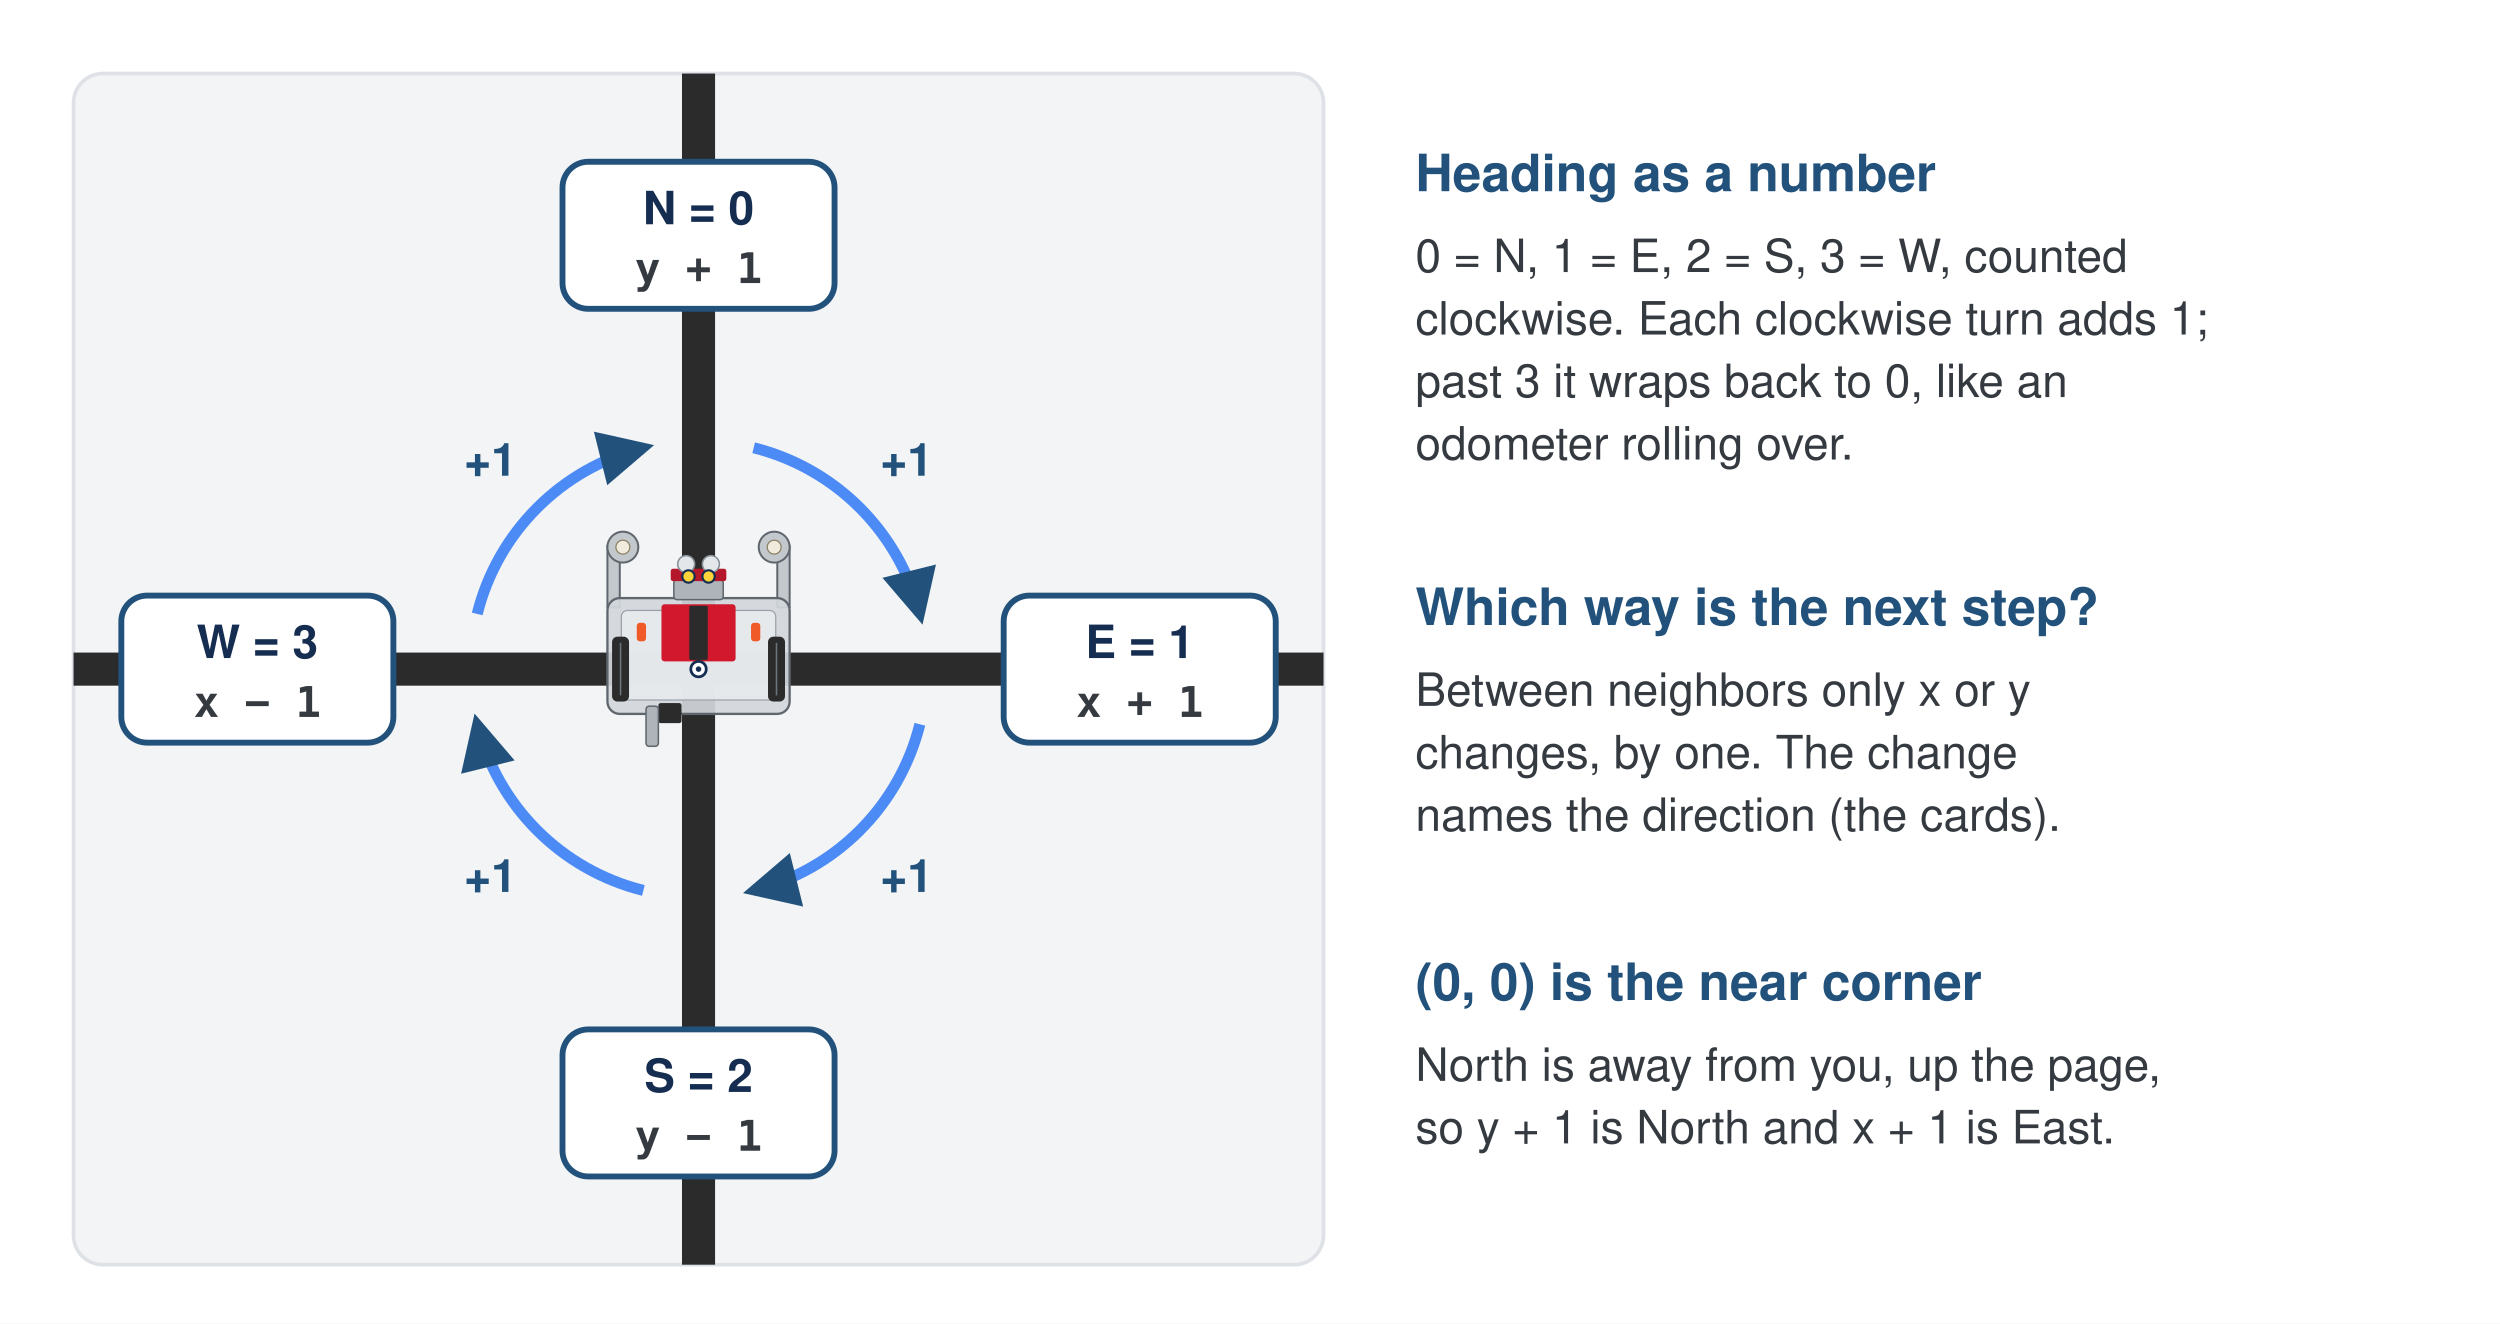
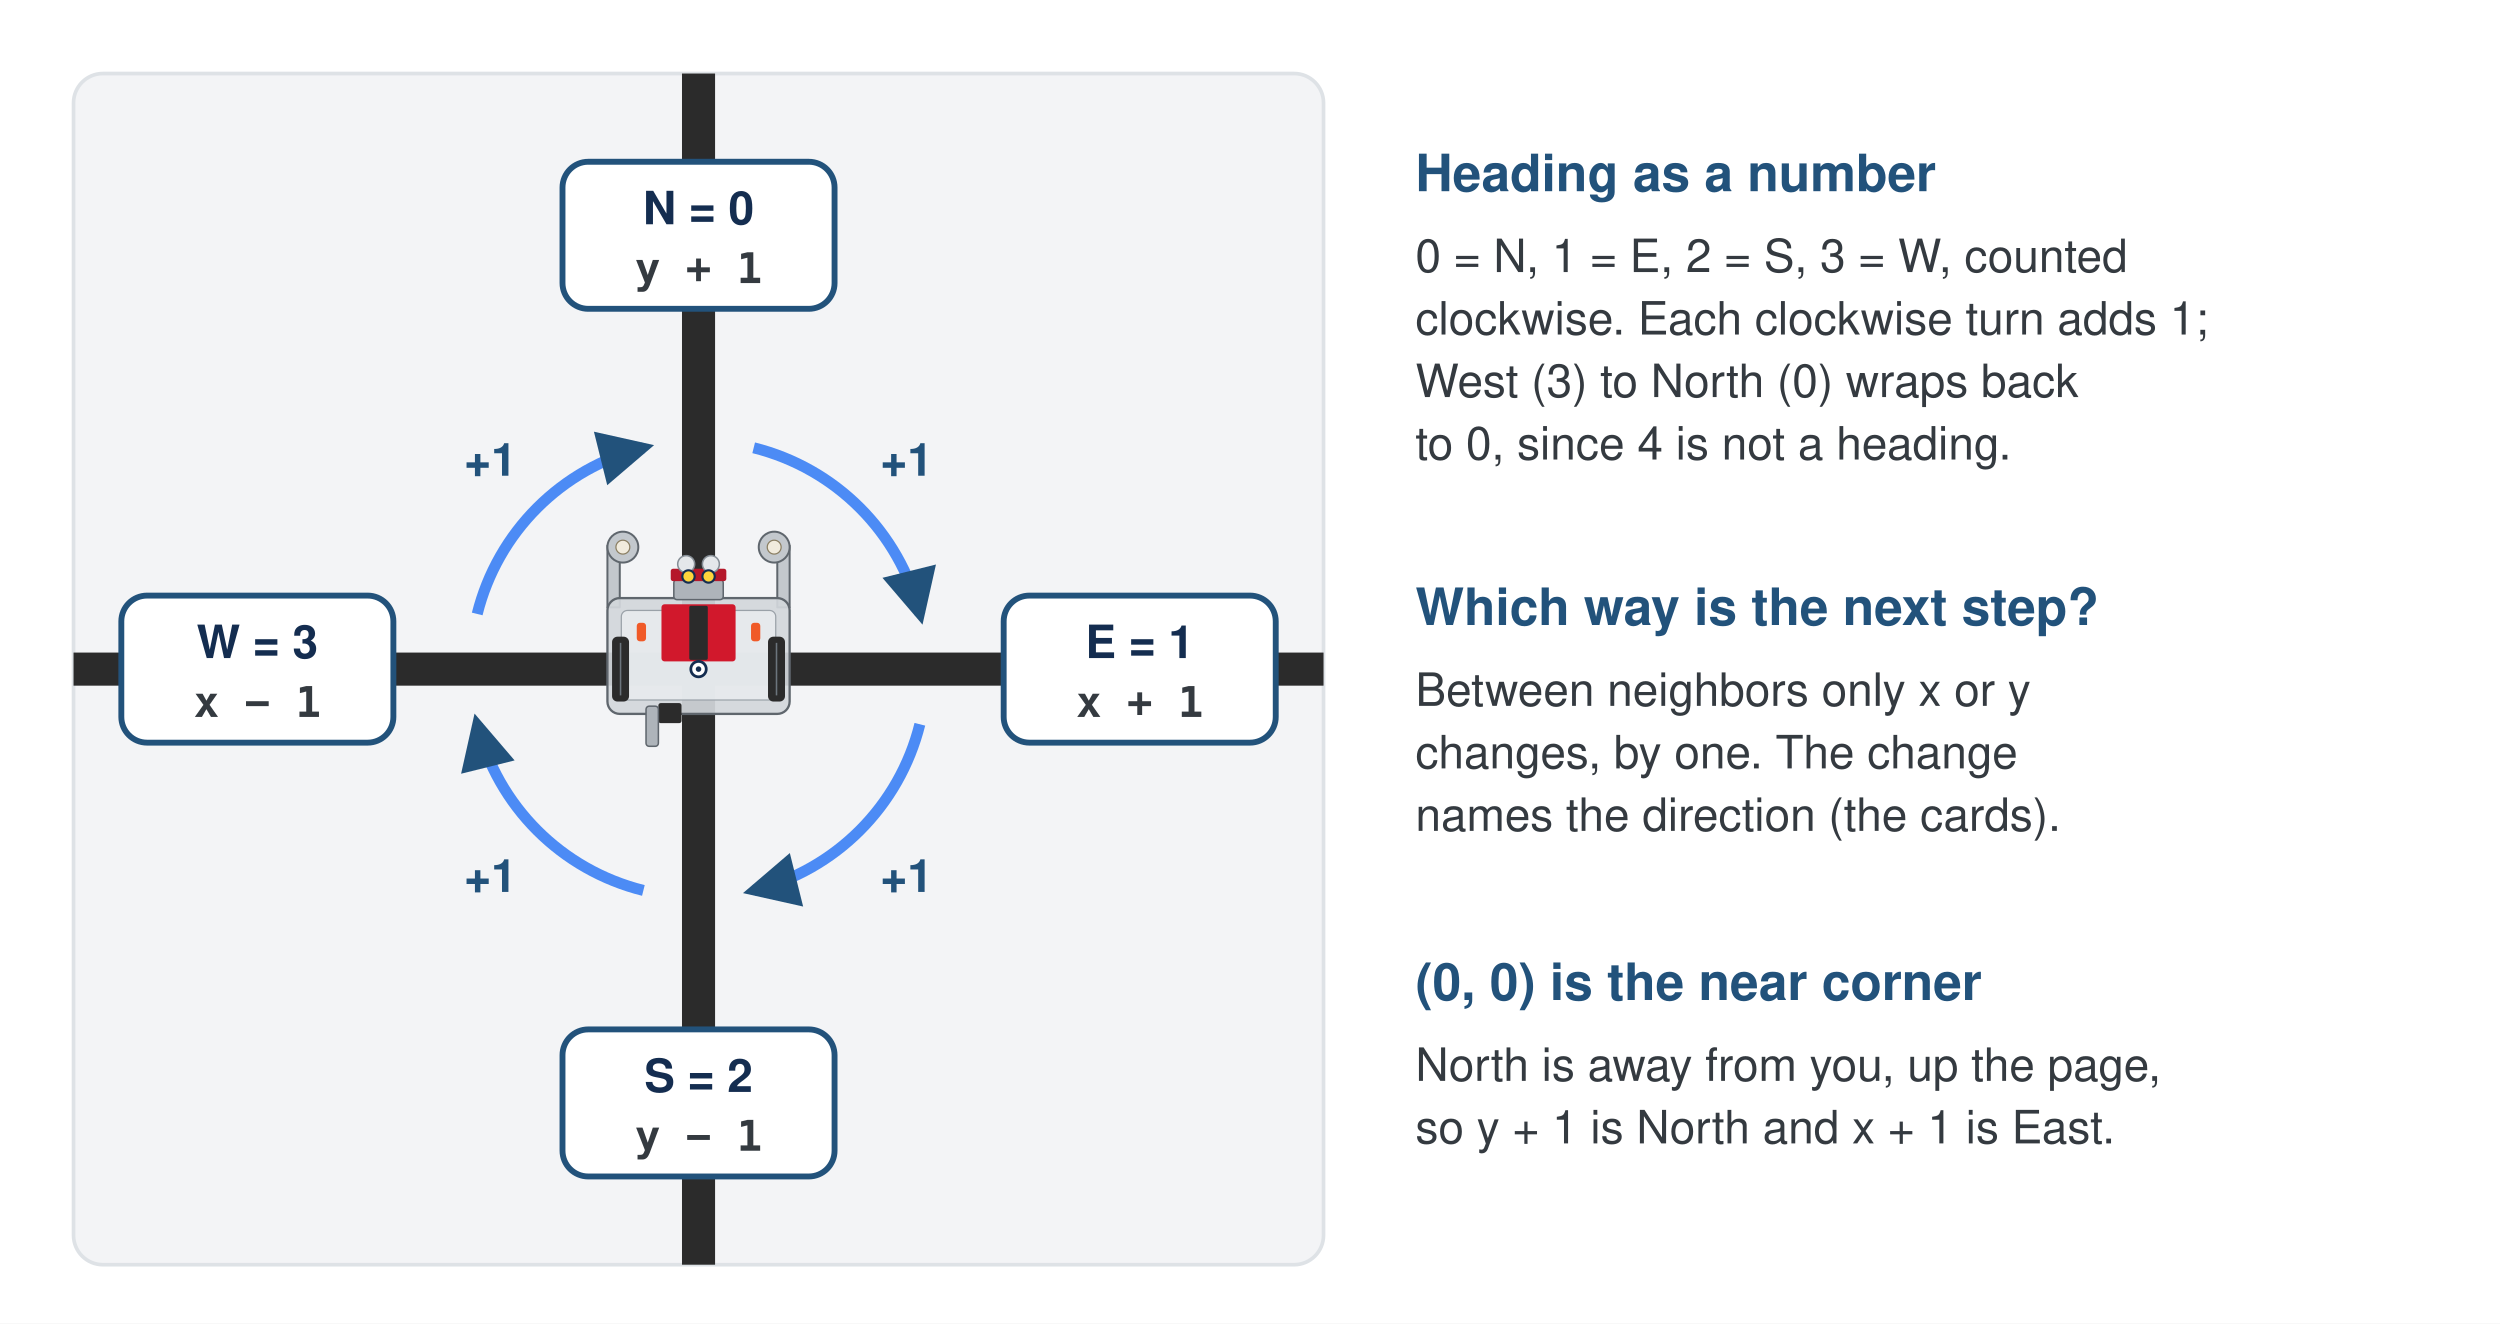
<svg xmlns="http://www.w3.org/2000/svg" viewBox="0 0 680 360" width="680" height="360" role="img" aria-labelledby="fT fD">
  <style>
    .h   { font-family: Montserrat, Helvetica, Arial, sans-serif; font-size: 14px; font-weight: 700; fill: #22527B; }
    .n   { font-family: Montserrat, Helvetica, Arial, sans-serif; font-size: 12.5px; fill: #343A40; }
    .nb  { font-family: Montserrat, Helvetica, Arial, sans-serif; font-size: 12.5px; font-weight: 700; fill: #142D50; }
    .sm  { font-family: Montserrat, Helvetica, Arial, sans-serif; font-size: 11.5px; fill: #6C757D; }
    .ax  { font-family: Montserrat, Helvetica, Arial, sans-serif; font-size: 12px; font-weight: 700; fill: #6C757D; }
    .m   { font-family: ui-monospace, SFMono-Regular, Menlo, Consolas, monospace; font-size: 12.5px; font-weight: 700; fill: #142D50; }
    .ms  { font-family: ui-monospace, SFMono-Regular, Menlo, Consolas, monospace; font-size: 11.5px; font-weight: 600; fill: #343A40; }
  </style>
  <defs>
    <marker id="aB" viewBox="0 0 10 10" refX="8" refY="5" markerWidth="5" markerHeight="5" orient="auto-start-reverse">
      <path d="M0,0 L10,5 L0,10 z" fill="#22527B" />
    </marker>
    <marker id="aW" viewBox="0 0 10 10" refX="7" refY="5" markerWidth="4" markerHeight="4" orient="auto">
      <path d="M0,0 L10,5 L0,10 z" fill="#FFFFFF" />
    </marker>
    <marker id="aG" viewBox="0 0 10 10" refX="8" refY="5" markerWidth="5" markerHeight="5" orient="auto-start-reverse">
      <path d="M0,0 L10,5 L0,10 z" fill="#6C757D" />
    </marker>
    <marker id="aR" viewBox="0 0 10 10" refX="8" refY="5" markerWidth="5" markerHeight="5" orient="auto-start-reverse">
      <path d="M0,0 L10,5 L0,10 z" fill="#D1182C" />
    </marker>
    <marker id="aGr" viewBox="0 0 10 10" refX="8" refY="5" markerWidth="5" markerHeight="5" orient="auto-start-reverse">
      <path d="M0,0 L10,5 L0,10 z" fill="#2E7D32" />
    </marker>
    <marker id="pcArr" viewBox="0 0 10 10" refX="8" refY="5" markerWidth="7" markerHeight="7" orient="auto-start-reverse">
      <path d="M0,0 L10,5 L0,10 z" fill="#6C757D" />
    </marker>
    <marker id="pcDim" viewBox="0 0 10 10" refX="5" refY="5" markerWidth="8" markerHeight="8" orient="auto-start-reverse">
      <path d="M0,1 L5,5 L0,9" fill="none" stroke="#142D50" stroke-width="1.6" />
    </marker>
    <g id="pcXRP" stroke-linejoin="round">
      <rect x="-59" y="-80" width="8" height="40" fill="#C3C8CD" stroke="#5F666D" stroke-width="1.3" />
      <rect x="51" y="-80" width="8" height="40" fill="#C3C8CD" stroke="#5F666D" stroke-width="1.3" />
      <rect x="-59" y="-46" width="118" height="75" rx="8" fill="#D3D7DB" fill-opacity="0.92" stroke="#5F666D" stroke-width="1.5" />
      <rect x="-50" y="-38" width="100" height="58" rx="4" fill="#E9ECEF" fill-opacity="0.85" stroke="#9AA1A8" stroke-width="0.8" />
      <circle cx="-49" cy="-79" r="10" fill="#C3C8CD" stroke="#5F666D" stroke-width="1.3" />
      <circle cx="49" cy="-79" r="10" fill="#C3C8CD" stroke="#5F666D" stroke-width="1.3" />
      <circle cx="-49" cy="-79" r="4.5" fill="#F1EBDD" stroke="#8A7E62" stroke-width="0.8" />
      <circle cx="49" cy="-79" r="4.5" fill="#F1EBDD" stroke="#8A7E62" stroke-width="0.8" />
      <rect x="-56" y="-21" width="11" height="42" rx="3.5" fill="#2B2B2B" />
      <rect x="45" y="-21" width="11" height="42" rx="3.5" fill="#2B2B2B" />
      <line x1="-50.5" y1="-17" x2="-50.5" y2="17" stroke="#6C757D" stroke-width="1" />
      <line x1="50.5" y1="-17" x2="50.5" y2="17" stroke="#6C757D" stroke-width="1" />
      <rect x="-40" y="-30" width="6" height="12" rx="2" fill="#F05A28" />
      <rect x="34" y="-30" width="6" height="12" rx="2" fill="#F05A28" />
      <rect x="-24" y="-42" width="48" height="37" rx="2" fill="#D1182C" />
      <rect x="-6" y="-41" width="12" height="35" rx="1" fill="#2B2B2B" />
      <rect x="-26" y="22" width="15" height="13" rx="1.5" fill="#2B2B2B" />
      <rect x="-34" y="24" width="8" height="26" rx="2" fill="#AEB4BA" stroke="#5F666D" stroke-width="1" />
      <rect x="-16" y="-58" width="32" height="13" rx="2" fill="#AEB4BA" stroke="#5F666D" stroke-width="1" />
      <rect x="-18" y="-65" width="36" height="8" rx="1.5" fill="#B5172A" />
      <circle cx="-8" cy="-68" r="5.5" fill="#E4E7EA" stroke="#868E96" stroke-width="1" />
      <circle cx="8" cy="-68" r="5.5" fill="#E4E7EA" stroke="#868E96" stroke-width="1" />
      <circle cx="-6.5" cy="-60" r="4" fill="#FFD43B" stroke="#142D50" stroke-width="1.4" />
      <circle cx="6.5" cy="-60" r="4" fill="#FFD43B" stroke="#142D50" stroke-width="1.4" />
      <circle cx="0" cy="0" r="5" fill="#FFFFFF" stroke="#142D50" stroke-width="1.8" />
      <circle cx="0" cy="0" r="1.8" fill="#142D50" />
    </g>
    <g id="pcGhost" fill="none" stroke="#343A40" stroke-width="1.4" stroke-dasharray="4 3">
      <path d="M -51 -46 V -72 M 51 -46 V -72 M -59 -36 V -79 M 59 -36 V -79 M -59 -46 H 59" />
      <circle cx="-49" cy="-79" r="10" />
      <circle cx="49" cy="-79" r="10" />
      <rect x="-18" y="-65" width="36" height="8" rx="1.5" />
      <circle cx="-6.5" cy="-60" r="4.5" fill="#FFFFFF" stroke="#D1182C" stroke-width="2.4" stroke-dasharray="none" />
      <circle cx="6.5" cy="-60" r="4.5" fill="#FFFFFF" stroke="#D1182C" stroke-width="2.4" stroke-dasharray="none" />
    </g>
  </defs>
  <rect width="680" height="360" fill="#FFFFFF" />
  <rect x="20" y="20" width="340" height="324" rx="8" fill="#F3F4F6" stroke="#DEE2E6" />
  <rect x="185.5" y="20" width="9" height="324" fill="#2B2B2B" />
  <rect x="20" y="177.5" width="340" height="9" fill="#2B2B2B" />
  <use href="#pcXRP" transform="translate(190 182) scale(0.42)" />
  <path d="M 205.0 121.8 A 62 62 0 0 1 250.2 167.0" fill="none" stroke="#4C8BF5" stroke-width="3" marker-end="url(#aB)" />
  <text class="nb" x="246.6" y="129.4" text-anchor="middle" style="fill:#22527B">+1</text>
  <path d="M 250.2 197.0 A 62 62 0 0 1 205.0 242.2" fill="none" stroke="#4C8BF5" stroke-width="3" marker-end="url(#aB)" />
  <text class="nb" x="246.6" y="242.6" text-anchor="middle" style="fill:#22527B">+1</text>
  <path d="M 175.0 242.2 A 62 62 0 0 1 129.8 197.0" fill="none" stroke="#4C8BF5" stroke-width="3" marker-end="url(#aB)" />
  <text class="nb" x="133.4" y="242.6" text-anchor="middle" style="fill:#22527B">+1</text>
  <path d="M 129.8 167.0 A 62 62 0 0 1 175.0 121.8" fill="none" stroke="#4C8BF5" stroke-width="3" marker-end="url(#aB)" />
  <text class="nb" x="133.4" y="129.4" text-anchor="middle" style="fill:#22527B">+1</text>
  <circle cx="190.0" cy="56.0" r="0" />
  <rect x="153.0" y="44.0" width="74" height="40" rx="7" fill="#FFFFFF" stroke="#22527B" stroke-width="1.6" />
  <text class="nb" x="190.0" y="61.0" text-anchor="middle">N = 0</text>
  <text class="ms" x="190.0" y="77.0" text-anchor="middle">y + 1</text>
  <circle cx="316.0" cy="182.0" r="0" />
  <rect x="273.0" y="162.0" width="74" height="40" rx="7" fill="#FFFFFF" stroke="#22527B" stroke-width="1.6" />
  <text class="nb" x="310.0" y="179.0" text-anchor="middle">E = 1</text>
  <text class="ms" x="310.0" y="195.0" text-anchor="middle">x + 1</text>
  <circle cx="190.0" cy="308.0" r="0" />
  <rect x="153.0" y="280.0" width="74" height="40" rx="7" fill="#FFFFFF" stroke="#22527B" stroke-width="1.6" />
  <text class="nb" x="190.0" y="297.0" text-anchor="middle">S = 2</text>
  <text class="ms" x="190.0" y="313.0" text-anchor="middle">y − 1</text>
  <circle cx="64.0" cy="182.0" r="0" />
  <rect x="33.0" y="162.0" width="74" height="40" rx="7" fill="#FFFFFF" stroke="#22527B" stroke-width="1.6" />
  <text class="nb" x="70.0" y="179.0" text-anchor="middle">W = 3</text>
  <text class="ms" x="70.0" y="195.0" text-anchor="middle">x − 1</text>
  <text class="h" x="385" y="52">Heading as a number</text>
  <text class="n" x="385" y="74">0 = N, 1 = E, 2 = S, 3 = W, counted</text>
  <text class="n" x="385" y="91">clockwise. Each clockwise turn adds 1;</text>
-   <text class="n" x="385" y="108">past 3 it wraps back to 0, like an</text>
-   <text class="n" x="385" y="125">odometer rolling over.</text>
+   <text class="n" x="385" y="108">West (3) to North (0) wraps back</text>
+   <text class="n" x="385" y="125">to 0, since 4 is not a heading.</text>
  <text class="h" x="385" y="170">Which way is the next step?</text>
  <text class="n" x="385" y="192">Between neighbors only x or y</text>
  <text class="n" x="385" y="209">changes, by one. The change</text>
  <text class="n" x="385" y="226">names the direction (the cards).</text>
  <text class="h" x="385" y="272">(0, 0) is the near corner</text>
  <text class="n" x="385" y="294">North is away from you, up the page,</text>
  <text class="n" x="385" y="311">so y + 1 is North and x + 1 is East.</text>
</svg>
